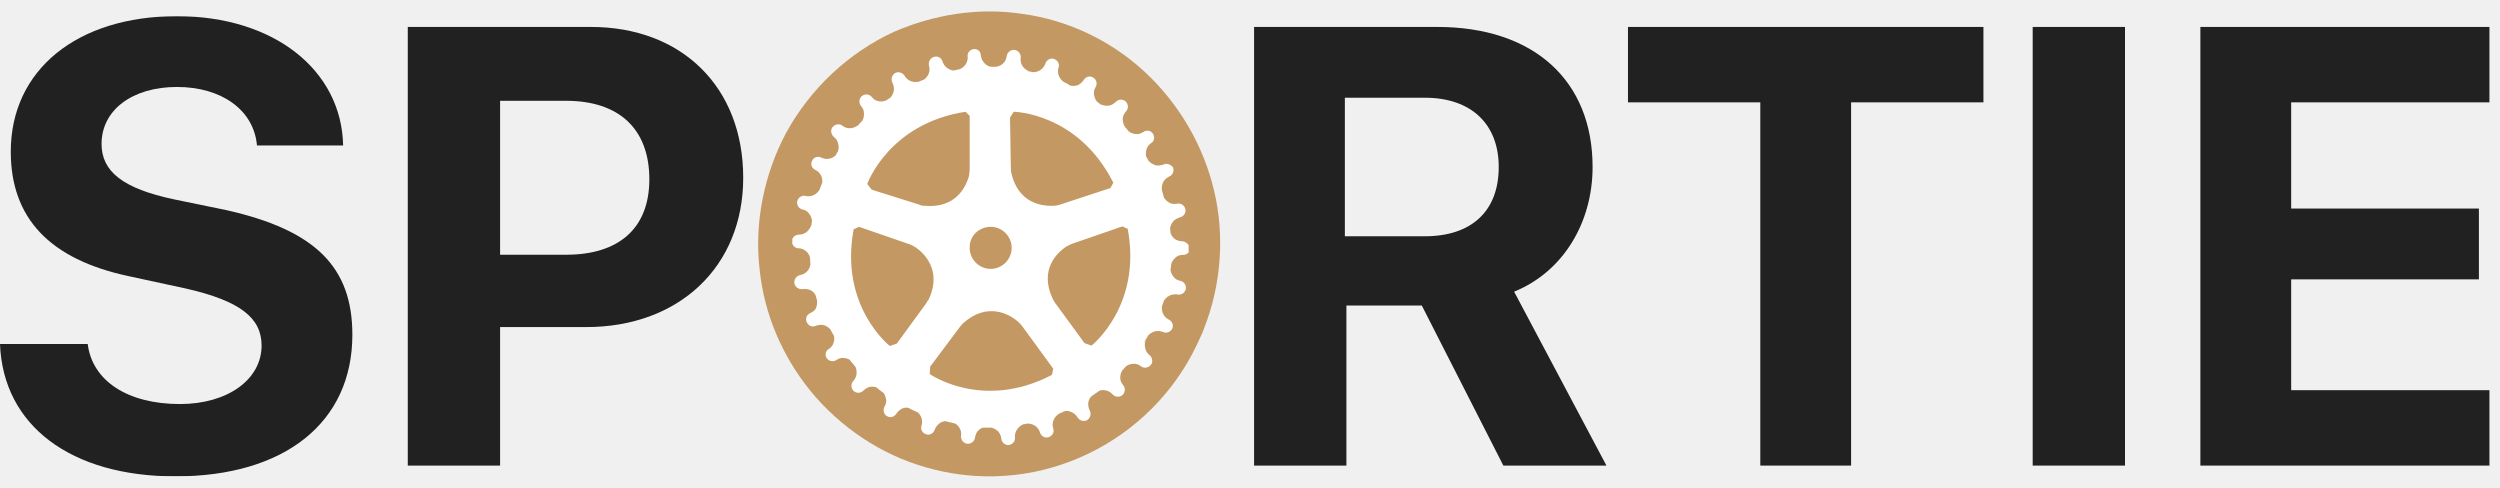
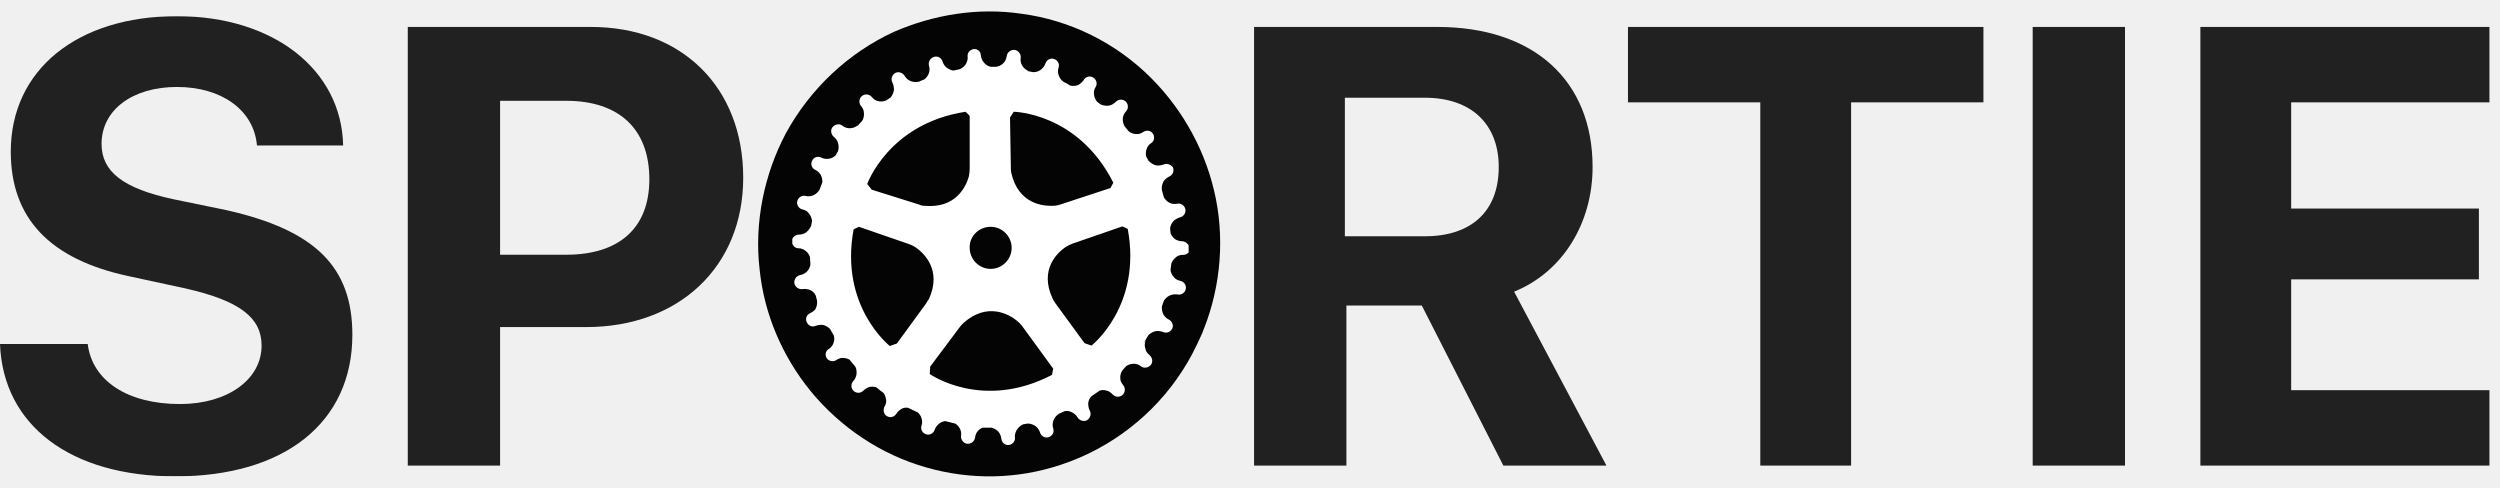
<svg xmlns="http://www.w3.org/2000/svg" width="164" height="32" viewBox="0 0 164 32" fill="none">
  <mask id="mask0" style="mask-type:alpha" maskUnits="userSpaceOnUse" x="0" y="1" width="164" height="31">
    <path d="M14.838 13.782L11.406 13.076C8.075 12.369 6.662 11.258 6.662 9.441C6.662 7.219 8.681 5.705 11.608 5.705C14.536 5.705 16.655 7.219 16.857 9.542H22.51C22.409 4.594 17.967 1.06 11.608 1.06C5.047 1.06 0.707 4.594 0.707 9.946C0.707 14.287 3.23 17.014 8.479 18.124L12.214 18.932C15.747 19.74 17.16 20.85 17.16 22.668C17.16 24.889 14.939 26.505 11.81 26.505C8.378 26.505 6.056 24.99 5.754 22.567H0C0.202 27.918 4.643 31.25 11.507 31.25C18.674 31.25 23.115 27.716 23.115 21.961C23.115 17.518 20.693 15.095 14.838 13.782Z" fill="black" />
    <path d="M38.762 1.767H26.75V30.543H32.806V21.456H38.459C44.515 21.456 48.755 17.518 48.755 11.662C48.755 5.705 44.717 1.767 38.762 1.767ZM37.147 16.71H32.806V6.613H37.147C40.579 6.613 42.597 8.431 42.597 11.763C42.597 14.994 40.579 16.71 37.147 16.71Z" fill="black" />
    <path d="M104.474 10.955C104.474 5.301 100.639 1.767 94.279 1.767H82.267V30.543H88.324V20.042H93.27L98.62 30.543H105.383L99.326 19.134C102.556 17.821 104.474 14.59 104.474 10.955ZM93.472 15.499H88.223V6.411H93.472C96.5 6.411 98.317 8.128 98.317 10.955C98.317 13.883 96.5 15.499 93.472 15.499Z" fill="black" />
    <path d="M106.795 6.714H115.476V30.543H121.432V6.714H130.113V1.767H106.795V6.714Z" fill="black" />
    <path d="M139.4 1.767H133.344V30.543H139.4V1.767Z" fill="black" />
    <path d="M163.322 6.714V1.767H144.345V30.543H163.322V25.596H150.301V18.326H162.615V13.681H150.301V6.714H163.322Z" fill="black" />
  </mask>
  <g mask="url(#mask0)">
    <rect y="1.06" width="163.322" height="30.19" fill="#212121" />
  </g>
-   <path d="M77.566 24.315C78.041 23.596 78.398 22.877 78.754 22.099C78.576 22.518 78.338 22.997 78.754 22.099C79.051 21.38 78.932 21.74 78.754 22.099C80.001 19.284 80.358 16.051 79.764 13.056C79.17 10.062 77.685 7.308 75.547 5.152C73.231 2.816 70.201 1.319 66.994 0.9C64.143 0.481 61.233 0.96 58.62 2.098C55.65 3.475 53.156 5.81 51.552 8.745C50.127 11.44 49.473 14.613 49.83 17.667C50.127 20.602 51.314 23.356 53.156 25.632C55.116 28.027 57.788 29.824 60.758 30.662C63.668 31.501 66.757 31.441 69.608 30.483C72.874 29.405 75.725 27.189 77.566 24.315Z" fill="#C49863" />
-   <path d="M75.901 23.176C76.257 22.577 76.614 21.978 76.91 21.32C76.732 21.679 76.554 22.098 76.91 21.32C77.148 20.721 77.029 21.02 76.91 21.32C77.98 18.924 78.217 16.23 77.742 13.655C77.267 11.139 76.02 8.804 74.178 6.947C72.218 4.971 69.665 3.714 66.932 3.354C64.557 2.995 62.062 3.354 59.864 4.372C57.37 5.51 55.232 7.546 53.925 10.002C52.678 12.277 52.203 14.912 52.5 17.487C52.737 19.942 53.747 22.278 55.291 24.194C56.954 26.23 59.211 27.727 61.706 28.446C64.141 29.165 66.754 29.105 69.189 28.266C71.921 27.428 74.297 25.571 75.901 23.176Z" fill="#C49863" />
+   <path d="M77.566 24.315C78.041 23.596 78.398 22.877 78.754 22.099C78.576 22.518 78.338 22.997 78.754 22.099C79.051 21.38 78.932 21.74 78.754 22.099C80.001 19.284 80.358 16.051 79.764 13.056C79.17 10.062 77.685 7.308 75.547 5.152C73.231 2.816 70.201 1.319 66.994 0.9C64.143 0.481 61.233 0.96 58.62 2.098C55.65 3.475 53.156 5.81 51.552 8.745C50.127 11.44 49.473 14.613 49.83 17.667C50.127 20.602 51.314 23.356 53.156 25.632C55.116 28.027 57.788 29.824 60.758 30.662C63.668 31.501 66.757 31.441 69.608 30.483C72.874 29.405 75.725 27.189 77.566 24.315Z" fill="#040404" />
+   <path d="M75.901 23.176C76.257 22.577 76.614 21.978 76.91 21.32C76.732 21.679 76.554 22.098 76.91 21.32C77.148 20.721 77.029 21.02 76.91 21.32C77.98 18.924 78.217 16.23 77.742 13.655C77.267 11.139 76.02 8.804 74.178 6.947C72.218 4.971 69.665 3.714 66.932 3.354C64.557 2.995 62.062 3.354 59.864 4.372C57.37 5.51 55.232 7.546 53.925 10.002C52.678 12.277 52.203 14.912 52.5 17.487C52.737 19.942 53.747 22.278 55.291 24.194C56.954 26.23 59.211 27.727 61.706 28.446C64.141 29.165 66.754 29.105 69.189 28.266C71.921 27.428 74.297 25.571 75.901 23.176Z" fill="#040404" />
  <g clip-path="url(#clip0)">
    <path d="M77.543 15.826C77.381 15.826 77.219 15.772 77.084 15.691C76.895 15.556 76.814 15.366 76.787 15.285C76.787 15.177 76.76 15.096 76.76 14.988C76.76 14.906 76.814 14.69 76.976 14.501C77.084 14.392 77.246 14.311 77.408 14.257C77.651 14.203 77.813 13.96 77.759 13.716C77.705 13.473 77.462 13.31 77.219 13.364C77.057 13.391 76.895 13.391 76.733 13.31C76.517 13.202 76.409 13.04 76.355 12.959C76.301 12.796 76.274 12.634 76.22 12.472C76.22 12.472 76.166 12.201 76.328 11.903C76.409 11.768 76.544 11.66 76.706 11.579C76.949 11.47 77.03 11.2 76.949 10.983C76.814 10.794 76.544 10.686 76.328 10.794C76.166 10.848 76.004 10.875 75.842 10.848C75.518 10.767 75.356 10.551 75.356 10.551V10.578C75.302 10.469 75.248 10.361 75.194 10.28C75.167 10.172 75.14 9.982 75.221 9.766C75.275 9.604 75.383 9.468 75.518 9.387C75.734 9.252 75.761 8.954 75.626 8.765C75.491 8.549 75.194 8.521 75.005 8.657C74.87 8.738 74.708 8.819 74.546 8.792C74.276 8.792 74.087 8.657 74.033 8.603C73.952 8.494 73.844 8.386 73.763 8.278L73.79 8.305C73.79 8.305 73.628 8.089 73.655 7.737C73.682 7.575 73.763 7.412 73.871 7.304C74.033 7.115 74.033 6.844 73.844 6.655C73.655 6.492 73.385 6.492 73.196 6.682C73.088 6.79 72.926 6.898 72.764 6.925C72.44 6.979 72.197 6.844 72.197 6.844L72.224 6.871C72.143 6.817 72.062 6.736 71.981 6.682C71.927 6.628 71.792 6.465 71.765 6.168C71.738 6.005 71.792 5.843 71.873 5.708C72.008 5.491 71.927 5.221 71.711 5.085C71.495 4.95 71.225 5.031 71.09 5.248C71.009 5.383 70.874 5.491 70.739 5.572C70.469 5.681 70.226 5.627 70.172 5.599C70.037 5.491 69.902 5.437 69.794 5.383C69.794 5.383 69.551 5.248 69.443 4.923C69.389 4.761 69.389 4.598 69.443 4.436C69.524 4.193 69.389 3.949 69.146 3.868C68.903 3.787 68.66 3.922 68.579 4.166C68.525 4.328 68.417 4.463 68.282 4.571C68.066 4.734 67.85 4.734 67.769 4.734C67.634 4.707 67.499 4.68 67.364 4.653H67.472C67.472 4.653 67.202 4.571 67.04 4.274C66.959 4.139 66.932 3.949 66.959 3.787C66.986 3.543 66.797 3.3 66.554 3.273C66.311 3.246 66.068 3.435 66.041 3.679C66.014 3.841 65.96 4.003 65.852 4.111C65.663 4.328 65.447 4.355 65.366 4.382C65.258 4.382 65.123 4.382 65.015 4.382C64.961 4.382 64.718 4.328 64.529 4.084C64.421 3.949 64.367 3.814 64.34 3.624C64.34 3.381 64.124 3.192 63.881 3.219C63.638 3.246 63.449 3.462 63.476 3.706C63.503 3.868 63.449 4.03 63.368 4.193C63.206 4.436 63.017 4.517 62.936 4.544C62.801 4.571 62.666 4.598 62.558 4.626C62.45 4.626 62.288 4.571 62.099 4.436C61.964 4.328 61.883 4.193 61.829 4.03C61.748 3.787 61.505 3.652 61.262 3.733C61.019 3.814 60.884 4.057 60.938 4.301C60.992 4.463 60.992 4.626 60.938 4.788C60.857 5.031 60.695 5.167 60.614 5.221C60.479 5.275 60.317 5.329 60.182 5.41L60.263 5.356C60.263 5.356 59.993 5.437 59.697 5.302C59.535 5.221 59.426 5.112 59.346 4.977C59.211 4.761 58.941 4.68 58.724 4.788C58.508 4.923 58.428 5.194 58.535 5.41C58.617 5.545 58.644 5.735 58.644 5.897C58.59 6.249 58.401 6.411 58.401 6.411C58.319 6.465 58.239 6.519 58.157 6.573C58.103 6.601 57.888 6.709 57.59 6.628C57.428 6.601 57.294 6.492 57.186 6.357C57.024 6.168 56.727 6.141 56.538 6.303C56.349 6.465 56.322 6.763 56.484 6.952C56.592 7.088 56.673 7.223 56.673 7.412C56.7 7.683 56.592 7.899 56.538 7.953C56.457 8.034 56.349 8.143 56.268 8.251V8.224C56.268 8.224 56.052 8.413 55.728 8.413C55.566 8.413 55.404 8.359 55.269 8.251C55.08 8.089 54.783 8.143 54.621 8.332C54.459 8.521 54.513 8.819 54.702 8.981C54.837 9.09 54.945 9.225 54.972 9.387C55.053 9.631 54.999 9.82 54.972 9.928C54.918 10.009 54.864 10.091 54.837 10.172C54.783 10.226 54.621 10.388 54.351 10.415C54.189 10.442 54.027 10.415 53.865 10.334C53.649 10.226 53.379 10.307 53.271 10.551C53.163 10.767 53.244 11.038 53.487 11.146C53.649 11.227 53.757 11.335 53.838 11.47C53.946 11.66 53.946 11.849 53.946 11.957C53.865 12.147 53.811 12.336 53.73 12.526L53.757 12.444C53.757 12.444 53.649 12.688 53.325 12.823C53.163 12.877 53.001 12.904 52.839 12.85C52.596 12.796 52.353 12.959 52.299 13.202C52.245 13.445 52.407 13.689 52.65 13.743C52.812 13.77 52.947 13.851 53.055 13.987C53.217 14.176 53.244 14.365 53.271 14.474C53.244 14.582 53.244 14.69 53.217 14.798C53.19 14.852 53.109 15.069 52.866 15.258C52.731 15.339 52.569 15.393 52.407 15.393C52.164 15.393 51.948 15.583 51.948 15.826C51.948 16.07 52.137 16.286 52.38 16.286C52.542 16.286 52.704 16.34 52.839 16.449C53.055 16.611 53.136 16.827 53.136 16.909C53.136 17.044 53.163 17.179 53.163 17.341C53.163 17.423 53.109 17.639 52.92 17.828C52.812 17.937 52.65 18.018 52.488 18.045C52.245 18.099 52.083 18.315 52.11 18.586C52.164 18.829 52.38 18.992 52.65 18.965C52.812 18.938 52.974 18.965 53.136 19.019C53.379 19.127 53.487 19.317 53.514 19.398C53.541 19.533 53.595 19.668 53.622 19.803L53.595 19.722C53.595 19.722 53.649 19.993 53.487 20.29C53.46 20.345 53.325 20.453 53.163 20.534C52.92 20.642 52.812 20.886 52.92 21.129C53.028 21.373 53.271 21.481 53.514 21.373C53.676 21.319 53.838 21.291 54 21.319C54.243 21.373 54.405 21.535 54.459 21.589C54.54 21.724 54.621 21.887 54.702 22.022C54.729 22.13 54.756 22.293 54.675 22.509C54.621 22.671 54.513 22.807 54.378 22.888C54.135 23.023 54.108 23.321 54.243 23.51C54.378 23.699 54.675 23.753 54.864 23.618C54.999 23.537 55.161 23.456 55.323 23.483C55.485 23.483 55.62 23.537 55.728 23.591C55.863 23.753 55.971 23.889 56.106 24.051C56.16 24.132 56.214 24.322 56.187 24.565C56.16 24.727 56.079 24.89 55.971 24.998C55.809 25.187 55.809 25.458 55.998 25.647C56.187 25.81 56.457 25.81 56.646 25.62C56.754 25.512 56.916 25.404 57.078 25.377C57.24 25.35 57.374 25.377 57.483 25.404C57.645 25.539 57.806 25.674 57.968 25.783C58.023 25.864 58.103 26.026 58.13 26.215C58.157 26.378 58.103 26.54 58.023 26.675C57.914 26.892 57.968 27.189 58.184 27.298C58.401 27.433 58.67 27.352 58.806 27.135C58.886 27 59.022 26.892 59.157 26.811C59.319 26.73 59.48 26.73 59.589 26.757C59.778 26.865 59.993 26.946 60.209 27.054C60.29 27.135 60.398 27.244 60.452 27.433C60.506 27.595 60.506 27.758 60.452 27.92C60.371 28.163 60.506 28.407 60.749 28.488C60.992 28.569 61.235 28.434 61.316 28.191C61.37 28.028 61.478 27.893 61.613 27.785C61.748 27.677 61.883 27.649 61.991 27.622C62.207 27.677 62.423 27.731 62.666 27.785C62.747 27.839 62.882 27.947 62.963 28.109C63.044 28.245 63.071 28.434 63.044 28.596C63.017 28.84 63.206 29.083 63.449 29.11C63.692 29.137 63.935 28.948 63.962 28.705C63.989 28.542 64.043 28.38 64.151 28.272C64.259 28.136 64.394 28.082 64.475 28.055C64.664 28.055 64.826 28.055 65.015 28.055C65.015 28.055 65.015 28.055 65.042 28.055C65.123 28.082 65.339 28.136 65.501 28.326C65.609 28.461 65.663 28.596 65.69 28.786C65.717 29.029 65.933 29.219 66.176 29.192C66.419 29.165 66.608 28.948 66.581 28.705C66.554 28.542 66.608 28.38 66.689 28.218C66.878 27.92 67.121 27.839 67.121 27.839H67.094C67.202 27.812 67.31 27.812 67.418 27.785C67.472 27.785 67.715 27.785 67.958 27.974C68.093 28.082 68.174 28.218 68.228 28.38C68.309 28.623 68.552 28.759 68.795 28.677C69.038 28.596 69.173 28.353 69.092 28.109C69.038 27.947 69.038 27.785 69.092 27.622C69.2 27.298 69.443 27.163 69.443 27.163H69.416C69.551 27.108 69.713 27.027 69.848 26.973C69.956 26.946 70.145 26.946 70.334 27.054C70.496 27.135 70.604 27.244 70.685 27.379C70.82 27.595 71.09 27.677 71.306 27.568C71.522 27.433 71.603 27.162 71.495 26.946C71.414 26.811 71.387 26.621 71.387 26.459C71.414 26.189 71.549 26.026 71.63 25.972C71.792 25.864 71.981 25.729 72.143 25.62C72.251 25.593 72.386 25.566 72.575 25.62C72.737 25.647 72.872 25.756 72.98 25.864C73.142 26.053 73.439 26.08 73.628 25.918C73.817 25.756 73.844 25.458 73.682 25.269C73.574 25.133 73.493 24.998 73.493 24.836C73.466 24.565 73.574 24.376 73.628 24.295C73.709 24.213 73.79 24.105 73.871 24.024C73.952 23.97 74.114 23.862 74.384 23.862C74.546 23.862 74.708 23.916 74.843 24.024C75.032 24.186 75.329 24.132 75.491 23.943C75.653 23.753 75.599 23.456 75.41 23.294C75.275 23.185 75.167 23.05 75.14 22.888C75.032 22.563 75.167 22.32 75.167 22.32L75.005 22.536C75.113 22.347 75.221 22.184 75.329 21.995C75.383 21.941 75.545 21.779 75.815 21.724C75.977 21.697 76.139 21.724 76.301 21.779C76.517 21.887 76.787 21.779 76.895 21.562C77.003 21.346 76.895 21.075 76.679 20.967C76.517 20.886 76.409 20.777 76.328 20.642C76.193 20.399 76.22 20.182 76.22 20.101C76.274 19.966 76.301 19.858 76.355 19.722C76.409 19.641 76.517 19.479 76.76 19.371C76.922 19.317 77.084 19.289 77.246 19.317C77.489 19.371 77.732 19.208 77.786 18.965C77.84 18.721 77.678 18.478 77.435 18.424C77.273 18.397 77.111 18.315 77.003 18.18C76.841 17.991 76.787 17.801 76.787 17.693C76.814 17.558 76.814 17.423 76.841 17.287C76.868 17.206 76.949 17.017 77.165 16.854C77.3 16.746 77.462 16.719 77.624 16.719C77.867 16.719 78.083 16.53 78.083 16.259C77.975 16.043 77.786 15.826 77.543 15.826ZM66.5 7.331C66.5 7.331 70.712 7.385 73.034 11.985L72.845 12.336L69.551 13.418C69.389 13.473 69.227 13.5 69.065 13.5C68.39 13.527 66.797 13.364 66.338 11.335C66.311 11.227 66.311 11.092 66.311 10.956L66.257 7.71L66.5 7.331ZM64.988 14.879C65.744 14.879 66.365 15.502 66.365 16.259C66.365 17.017 65.744 17.639 64.988 17.639C64.232 17.639 63.611 17.017 63.611 16.259C63.584 15.502 64.205 14.879 64.988 14.879ZM63.341 7.331L63.611 7.602V11.092C63.611 11.254 63.584 11.416 63.557 11.579C63.368 12.228 62.72 13.689 60.641 13.5C60.506 13.5 60.398 13.473 60.29 13.418L57.186 12.444L56.889 12.066C56.889 12.093 58.266 8.116 63.341 7.331ZM60.749 19.912L58.833 22.536L58.373 22.698C58.373 22.698 55.053 20.101 55.998 15.042L56.349 14.879L59.642 16.016C59.804 16.07 59.939 16.151 60.074 16.232C60.614 16.611 61.802 17.72 60.938 19.614C60.884 19.695 60.803 19.803 60.749 19.912ZM69.011 24.592C64.448 26.973 60.992 24.538 60.992 24.538L61.019 24.051L62.963 21.454C63.044 21.346 63.125 21.264 63.206 21.183C64.772 19.803 66.176 20.615 66.689 21.021C66.824 21.129 66.932 21.237 67.04 21.373L69.092 24.186L69.011 24.592ZM71.603 22.671L71.144 22.509L69.227 19.885C69.146 19.776 69.092 19.668 69.038 19.56C68.174 17.666 69.362 16.584 69.902 16.205C70.037 16.124 70.199 16.043 70.334 15.989L73.628 14.852L73.979 15.015C74.924 20.074 71.603 22.671 71.603 22.671Z" fill="white" />
  </g>
  <defs>
    <clipPath id="clip0">
      <rect width="26" height="26" fill="white" transform="translate(51.9746 3.21875)" />
    </clipPath>
  </defs>
</svg>
